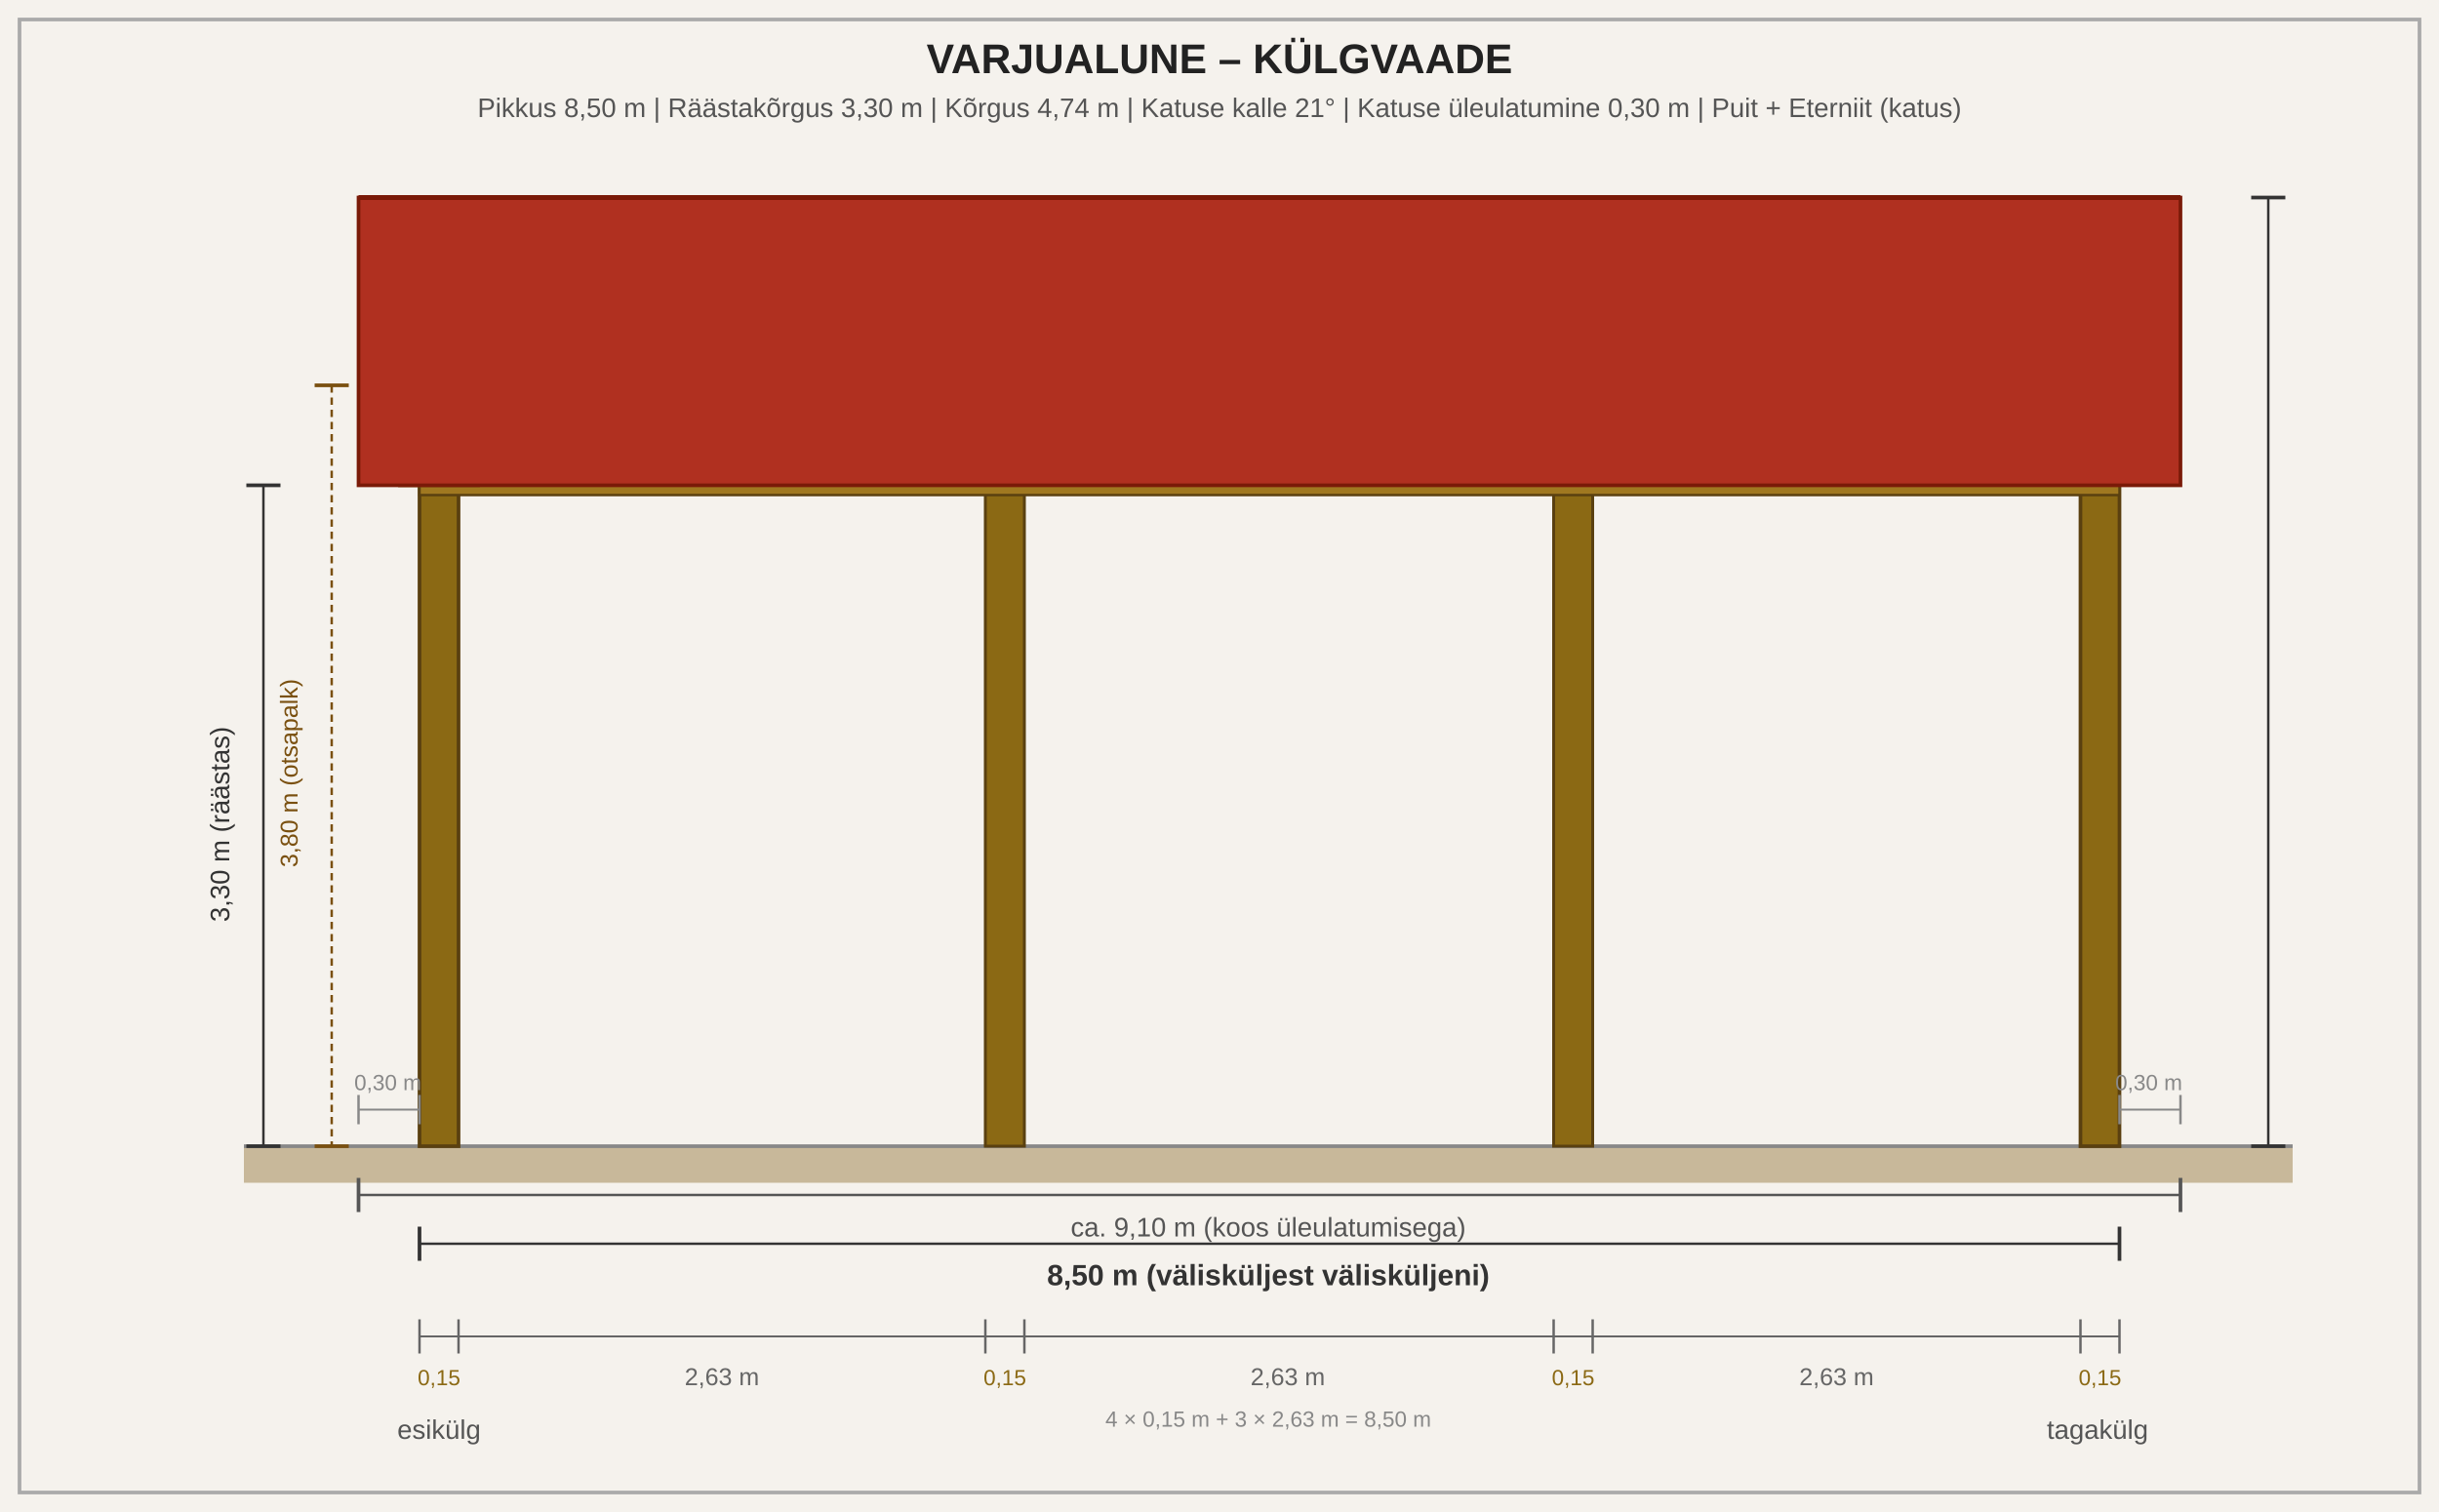
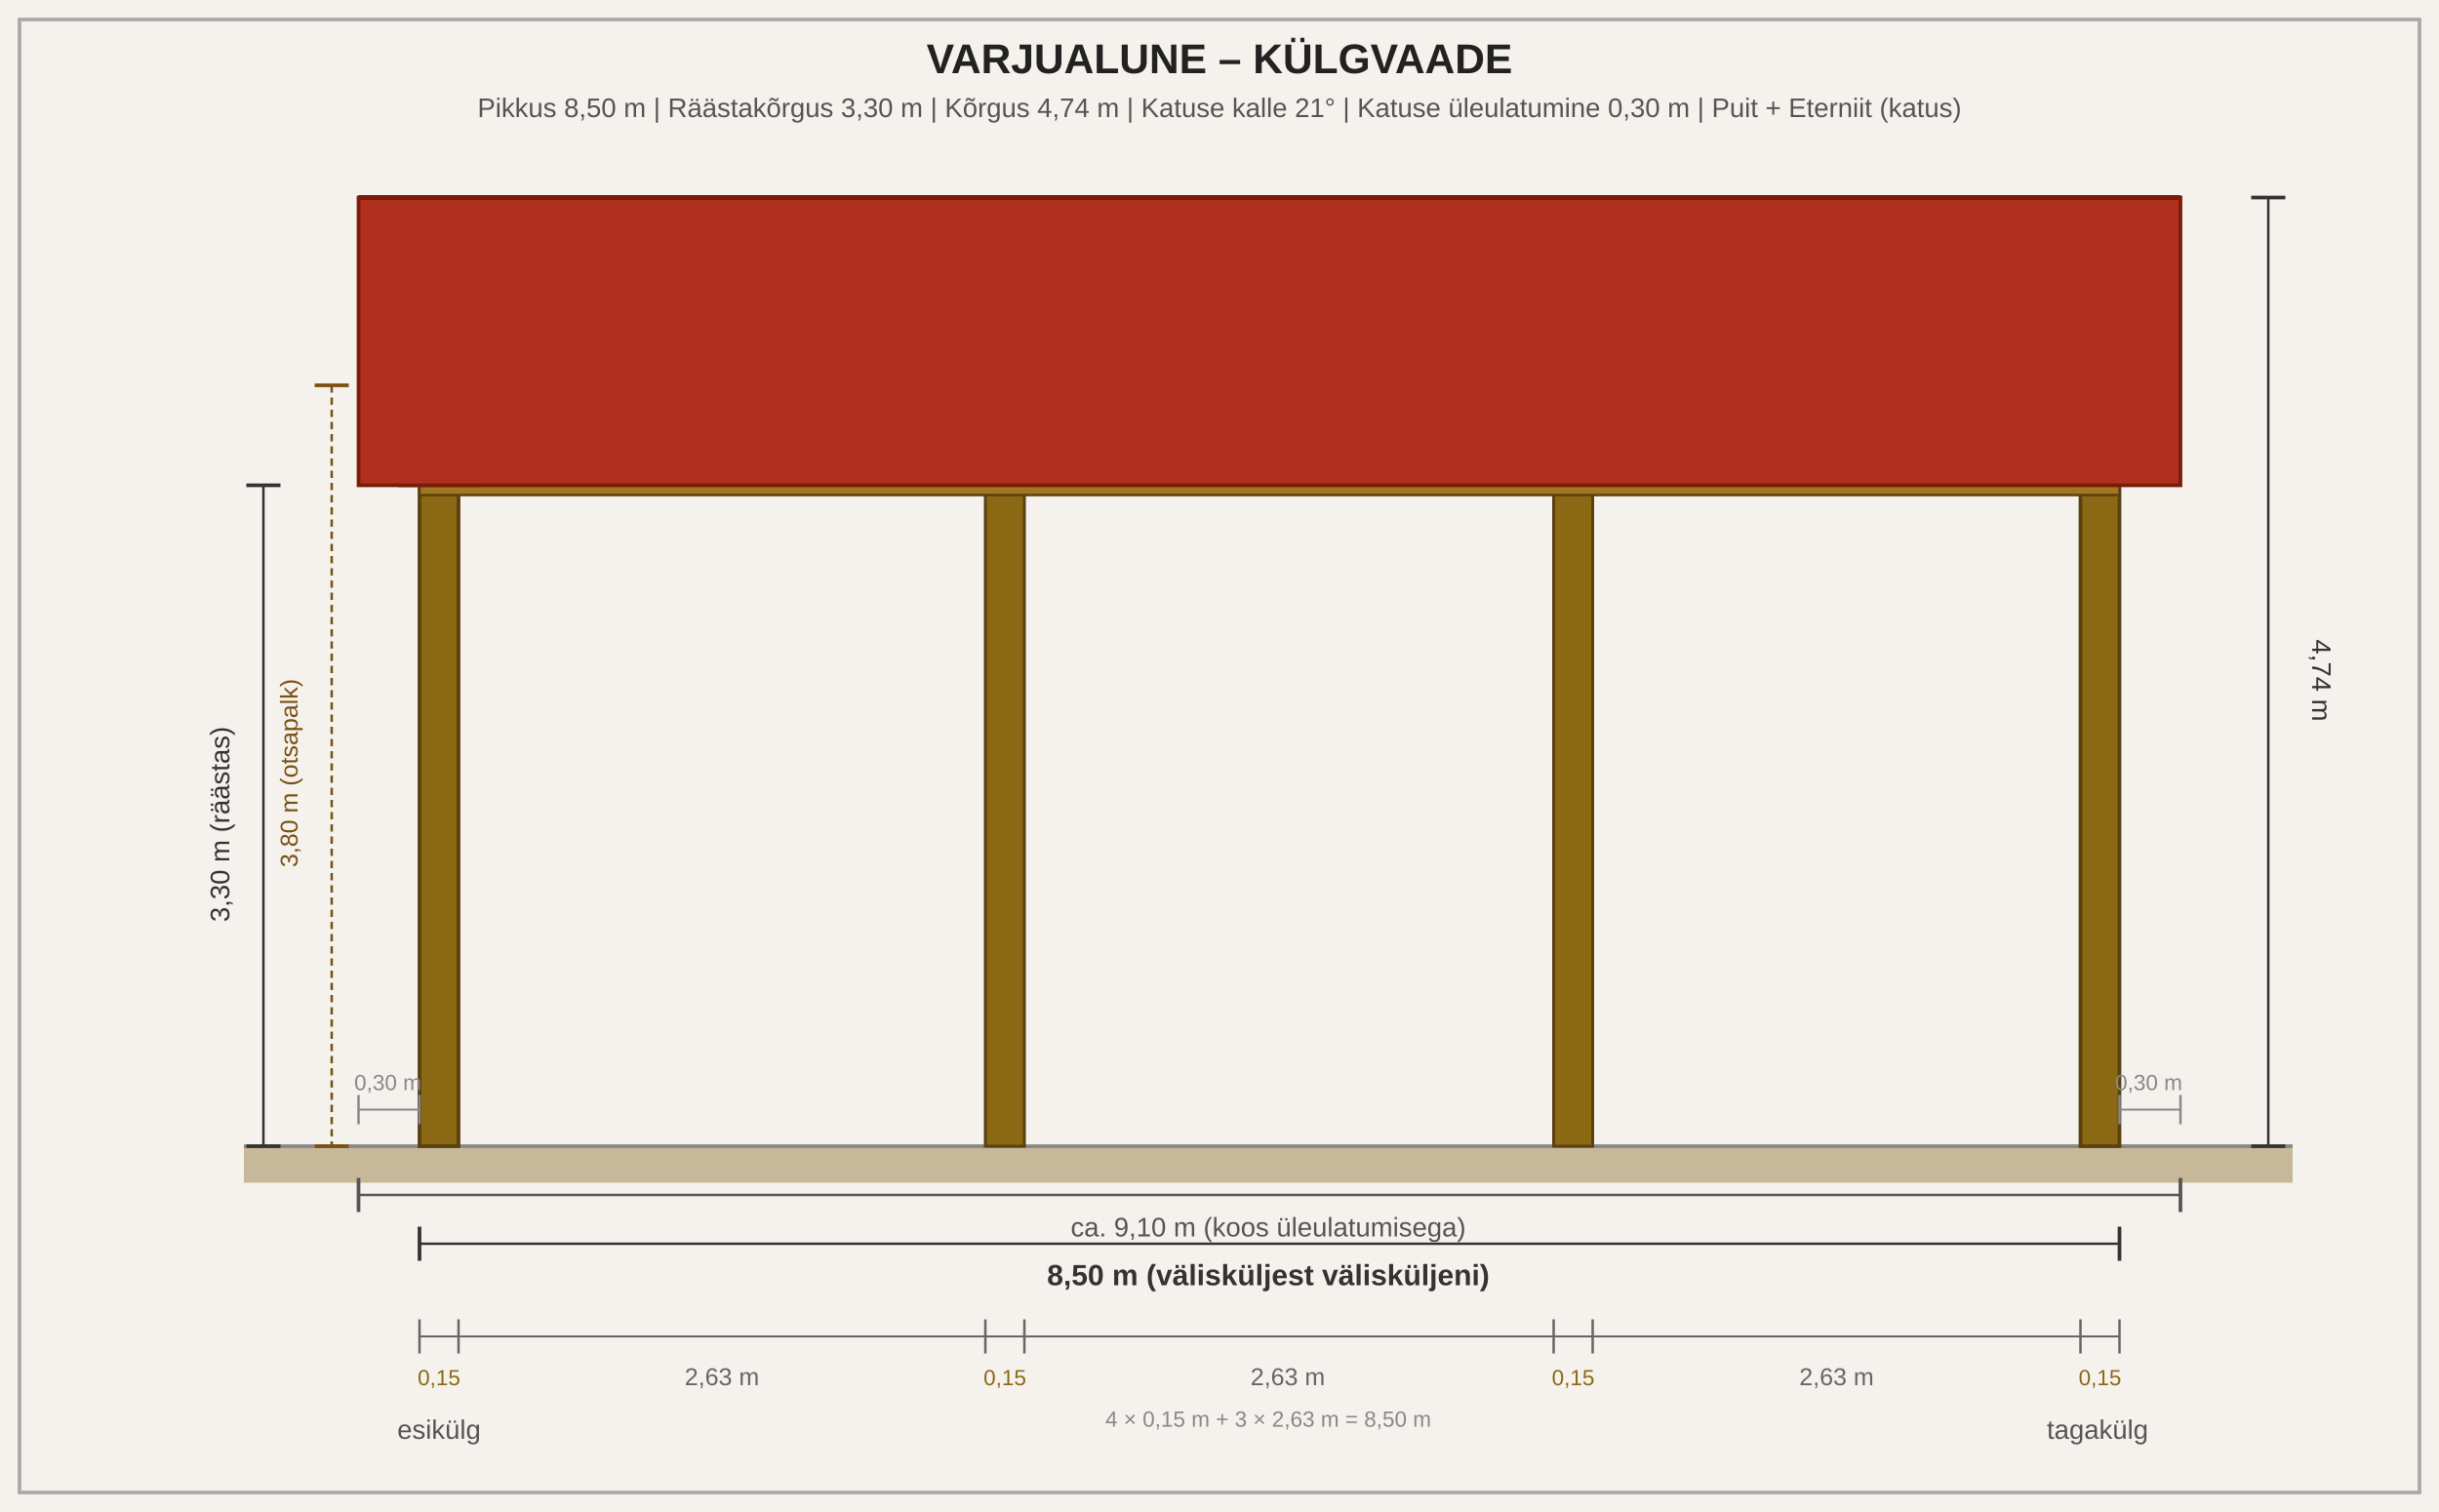
<svg xmlns="http://www.w3.org/2000/svg" viewBox="0 0 1000 620" width="1000" height="620" font-family="Arial, sans-serif">
  <rect width="1000" height="620" fill="#f5f2ed" />
  <text x="500" y="30" text-anchor="middle" font-size="17" font-weight="bold" fill="#222">VARJUALUNE – KÜLGVAADE</text>
  <text x="500" y="48" text-anchor="middle" font-size="11" fill="#555">Pikkus 8,50 m | Räästakõrgus 3,30 m | Kõrgus 4,74 m | Katuse kalle 21° | Katuse üleulatumine 0,30 m | Puit + Eterniit (katus)</text>
  <rect x="100" y="470" width="840" height="15" fill="#c8b89a" />
  <line x1="100" y1="470" x2="940" y2="470" stroke="#888" stroke-width="1.5" />
  <rect x="172" y="199" width="16" height="271" fill="#8B6914" stroke="#5a4010" stroke-width="1.5" />
  <rect x="404" y="199" width="16" height="271" fill="#8B6914" stroke="#5a4010" stroke-width="1.2" />
  <rect x="637" y="199" width="16" height="271" fill="#8B6914" stroke="#5a4010" stroke-width="1.2" />
  <rect x="853" y="199" width="16" height="271" fill="#8B6914" stroke="#5a4010" stroke-width="1.5" />
  <rect x="172" y="194" width="697" height="9" fill="#a07820" stroke="#5a4010" stroke-width="1" />
  <rect x="164" y="158" width="32" height="41" fill="#c08828" stroke="#7a5010" stroke-width="1.5" />
  <text x="180" y="152" text-anchor="middle" font-size="9" fill="#7a5010">otsapalk 3,80 m</text>
  <rect x="147" y="81" width="747" height="118" fill="#b03020" stroke="#7a1a08" stroke-width="1.5" />
  <line x1="147" y1="81" x2="894" y2="81" stroke="#7a1a08" stroke-width="2" />
  <line x1="172" y1="510" x2="869" y2="510" stroke="#333" stroke-width="1" />
  <line x1="172" y1="503" x2="172" y2="517" stroke="#333" stroke-width="1.5" />
  <line x1="869" y1="503" x2="869" y2="517" stroke="#333" stroke-width="1.5" />
  <text x="520" y="527" text-anchor="middle" font-size="12" font-weight="bold" fill="#333">8,50 m (välisküljest välisküljeni)</text>
  <line x1="147" y1="490" x2="894" y2="490" stroke="#555" stroke-width="1" />
  <line x1="147" y1="483" x2="147" y2="497" stroke="#555" stroke-width="1.5" />
  <line x1="894" y1="483" x2="894" y2="497" stroke="#555" stroke-width="1.5" />
  <text x="520" y="507" text-anchor="middle" font-size="11" fill="#555">ca. 9,10 m (koos üleulatumisega)</text>
  <line x1="147" y1="455" x2="172" y2="455" stroke="#888" stroke-width="0.8" />
  <line x1="147" y1="449" x2="147" y2="461" stroke="#888" stroke-width="1" />
  <line x1="172" y1="449" x2="172" y2="461" stroke="#888" stroke-width="1" />
  <text x="159" y="447" text-anchor="middle" font-size="9" fill="#888">0,30 m</text>
  <line x1="869" y1="455" x2="894" y2="455" stroke="#888" stroke-width="0.8" />
  <line x1="869" y1="449" x2="869" y2="461" stroke="#888" stroke-width="1" />
  <line x1="894" y1="449" x2="894" y2="461" stroke="#888" stroke-width="1" />
  <text x="881" y="447" text-anchor="middle" font-size="9" fill="#888">0,30 m</text>
  <line x1="108" y1="199" x2="108" y2="470" stroke="#333" stroke-width="1" />
  <line x1="101" y1="199" x2="115" y2="199" stroke="#333" stroke-width="1.5" />
  <line x1="101" y1="470" x2="115" y2="470" stroke="#333" stroke-width="1.5" />
  <text x="94" y="338" text-anchor="middle" font-size="11" fill="#333" transform="rotate(-90,94,338)">3,30 m (räästas)</text>
  <line x1="930" y1="81" x2="930" y2="470" stroke="#333" stroke-width="1" />
  <line x1="923" y1="81" x2="937" y2="81" stroke="#333" stroke-width="1.5" />
  <line x1="923" y1="470" x2="937" y2="470" stroke="#333" stroke-width="1.5" />
-   <text x="948" y="279" text-anchor="middle" font-size="11" fill="#333" transform="rotate(90,948,279)" />
+   <text x="948" y="279" text-anchor="middle" font-size="11" fill="#333" transform="rotate(90,948,279)">4,74 m</text>
  <line x1="136" y1="158" x2="136" y2="470" stroke="#7a5010" stroke-width="1" stroke-dasharray="3,2" />
  <line x1="129" y1="158" x2="143" y2="158" stroke="#7a5010" stroke-width="1.5" />
  <line x1="129" y1="470" x2="143" y2="470" stroke="#7a5010" stroke-width="1.5" />
  <text x="122" y="317" text-anchor="middle" font-size="10" fill="#7a5010" transform="rotate(-90,122,317)">3,80 m (otsapalk)</text>
  <line x1="172" y1="548" x2="869" y2="548" stroke="#666" stroke-width="0.8" />
  <line x1="172" y1="541" x2="172" y2="555" stroke="#666" stroke-width="1" />
  <line x1="188" y1="541" x2="188" y2="555" stroke="#666" stroke-width="1" />
  <line x1="404" y1="541" x2="404" y2="555" stroke="#666" stroke-width="1" />
  <line x1="420" y1="541" x2="420" y2="555" stroke="#666" stroke-width="1" />
  <line x1="637" y1="541" x2="637" y2="555" stroke="#666" stroke-width="1" />
  <line x1="653" y1="541" x2="653" y2="555" stroke="#666" stroke-width="1" />
  <line x1="853" y1="541" x2="853" y2="555" stroke="#666" stroke-width="1" />
  <line x1="869" y1="541" x2="869" y2="555" stroke="#666" stroke-width="1" />
  <text x="180" y="568" text-anchor="middle" font-size="9" fill="#8B6914">0,15</text>
  <text x="412" y="568" text-anchor="middle" font-size="9" fill="#8B6914">0,15</text>
  <text x="645" y="568" text-anchor="middle" font-size="9" fill="#8B6914">0,15</text>
  <text x="861" y="568" text-anchor="middle" font-size="9" fill="#8B6914">0,15</text>
  <text x="296" y="568" text-anchor="middle" font-size="10" fill="#666">2,63 m</text>
  <text x="528" y="568" text-anchor="middle" font-size="10" fill="#666">2,63 m</text>
  <text x="753" y="568" text-anchor="middle" font-size="10" fill="#666">2,63 m</text>
  <text x="520" y="585" text-anchor="middle" font-size="9" fill="#888">4 × 0,15 m + 3 × 2,63 m = 8,50 m</text>
  <text x="180" y="590" text-anchor="middle" font-size="11" fill="#555">esikülg</text>
  <text x="860" y="590" text-anchor="middle" font-size="11" fill="#555">tagakülg</text>
  <rect x="8" y="8" width="984" height="604" fill="none" stroke="#aaa" stroke-width="1.5" />
</svg>
